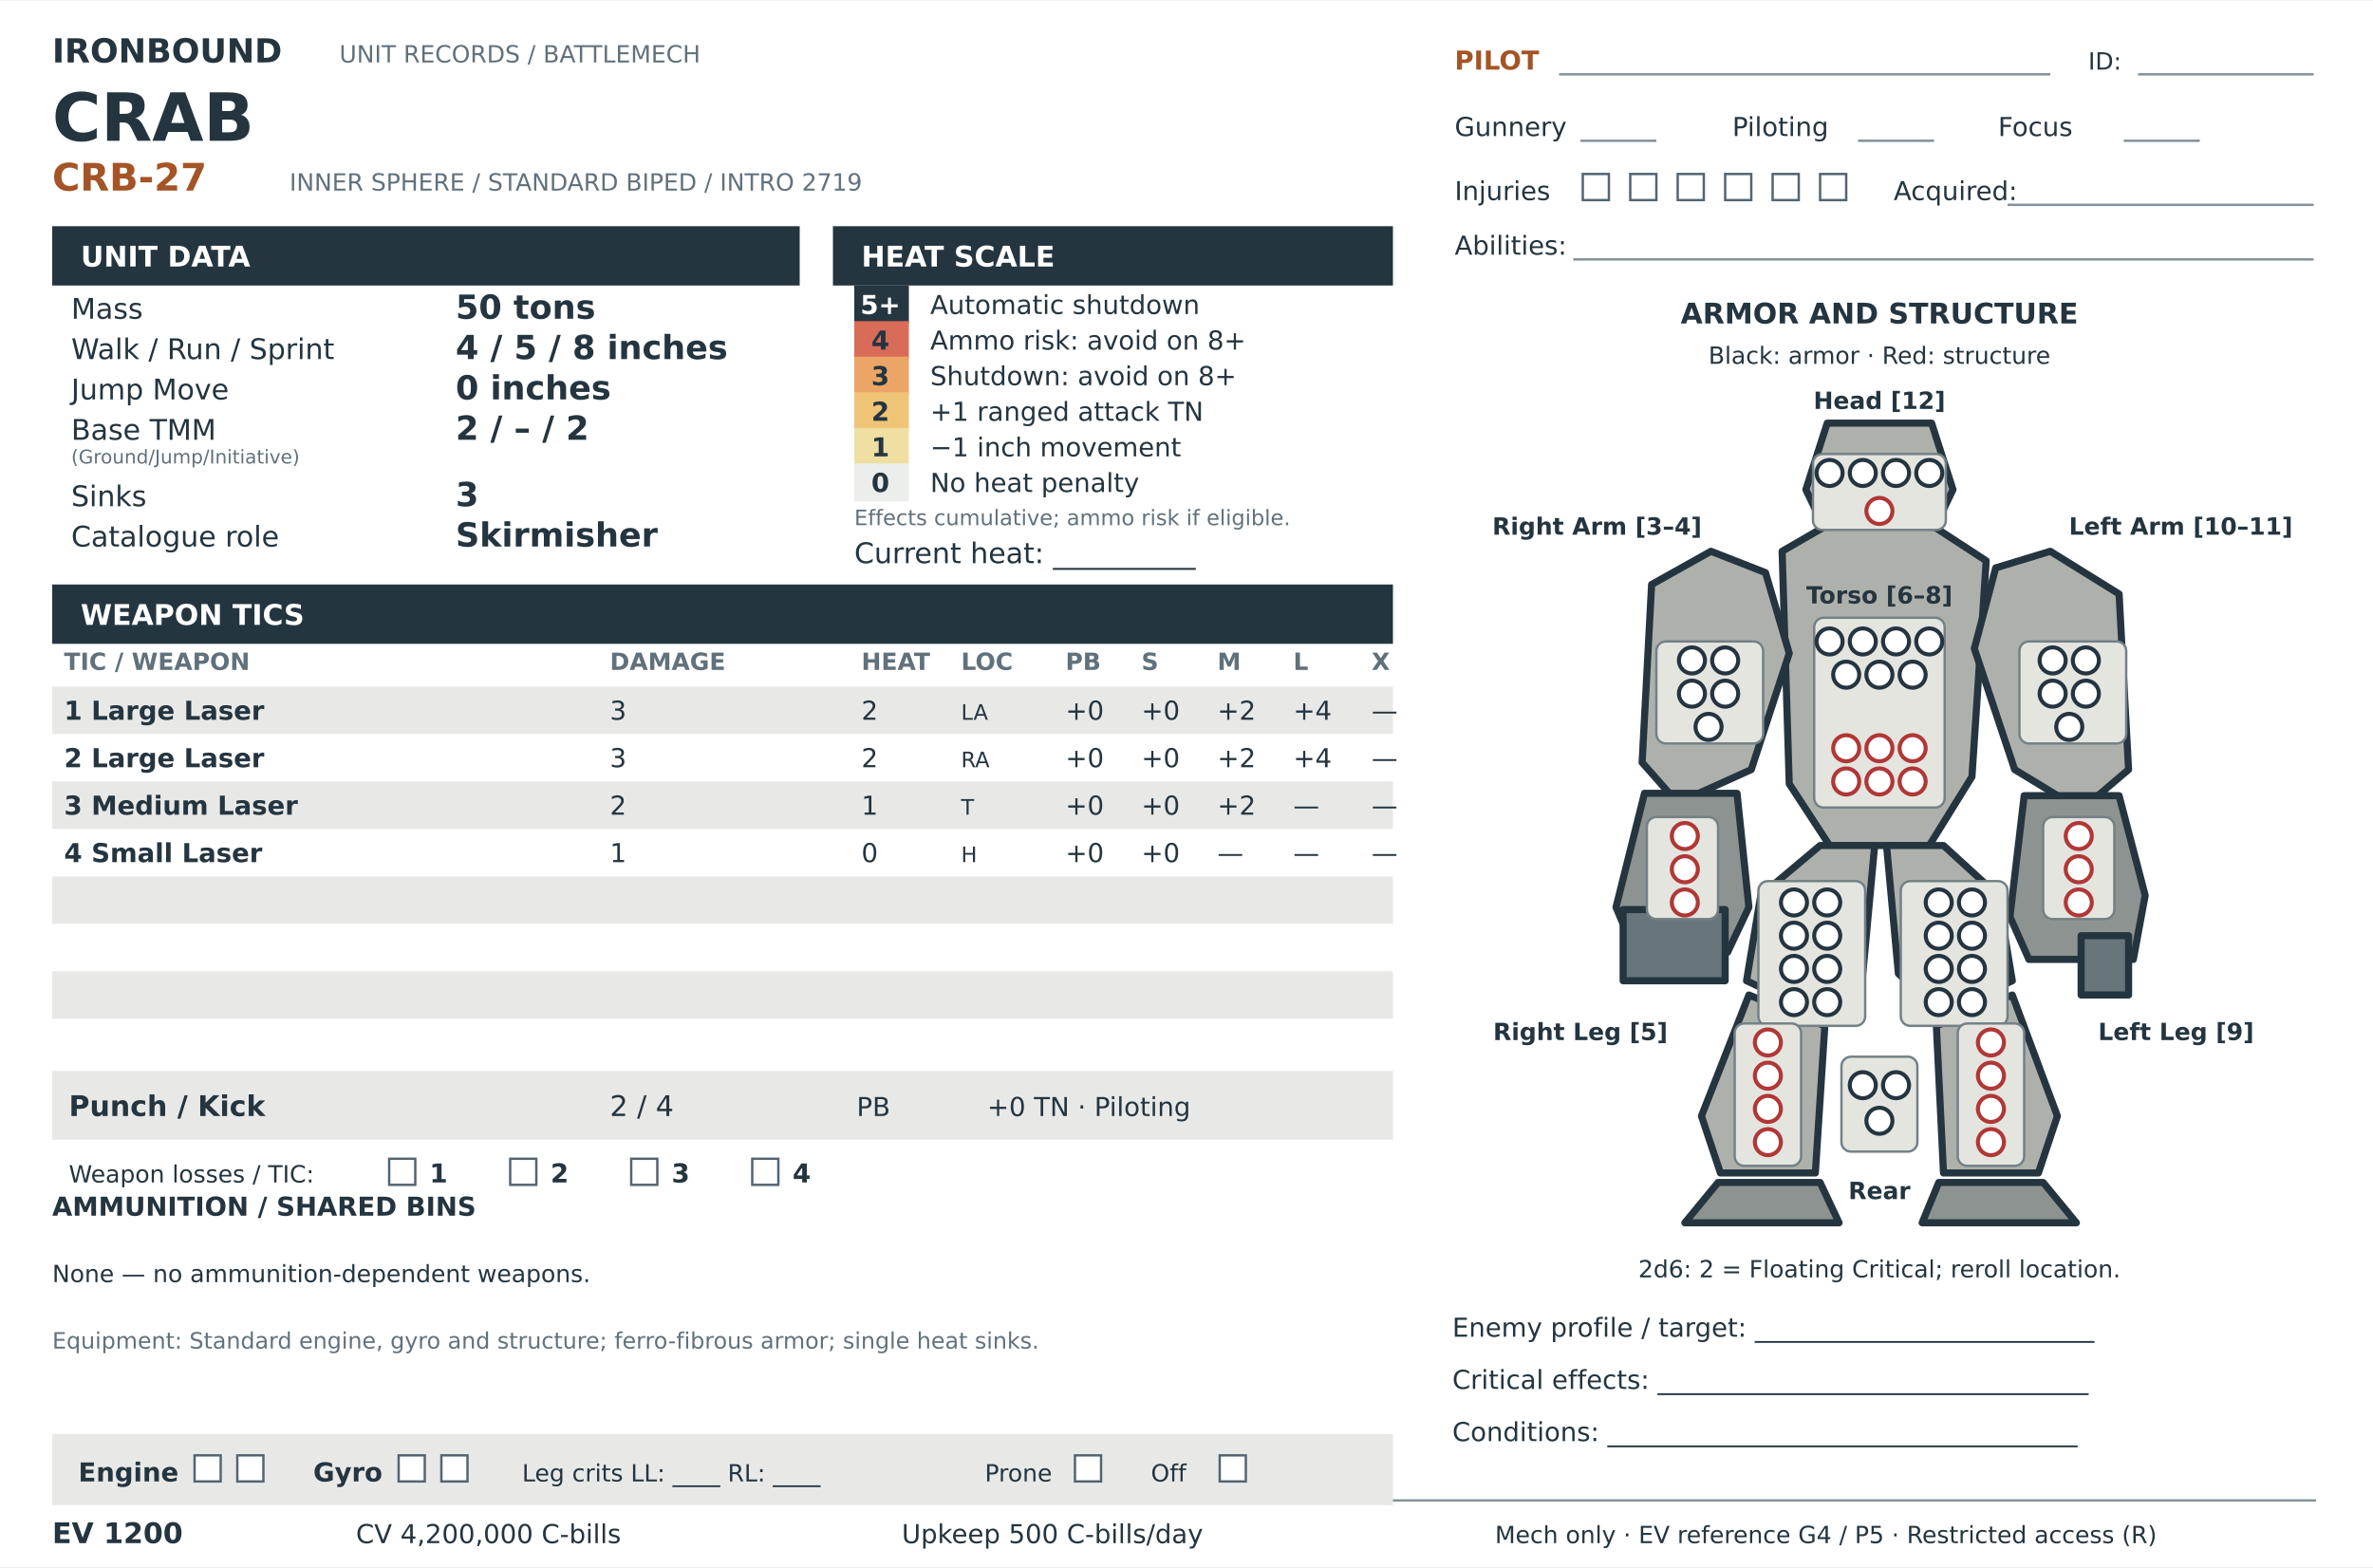
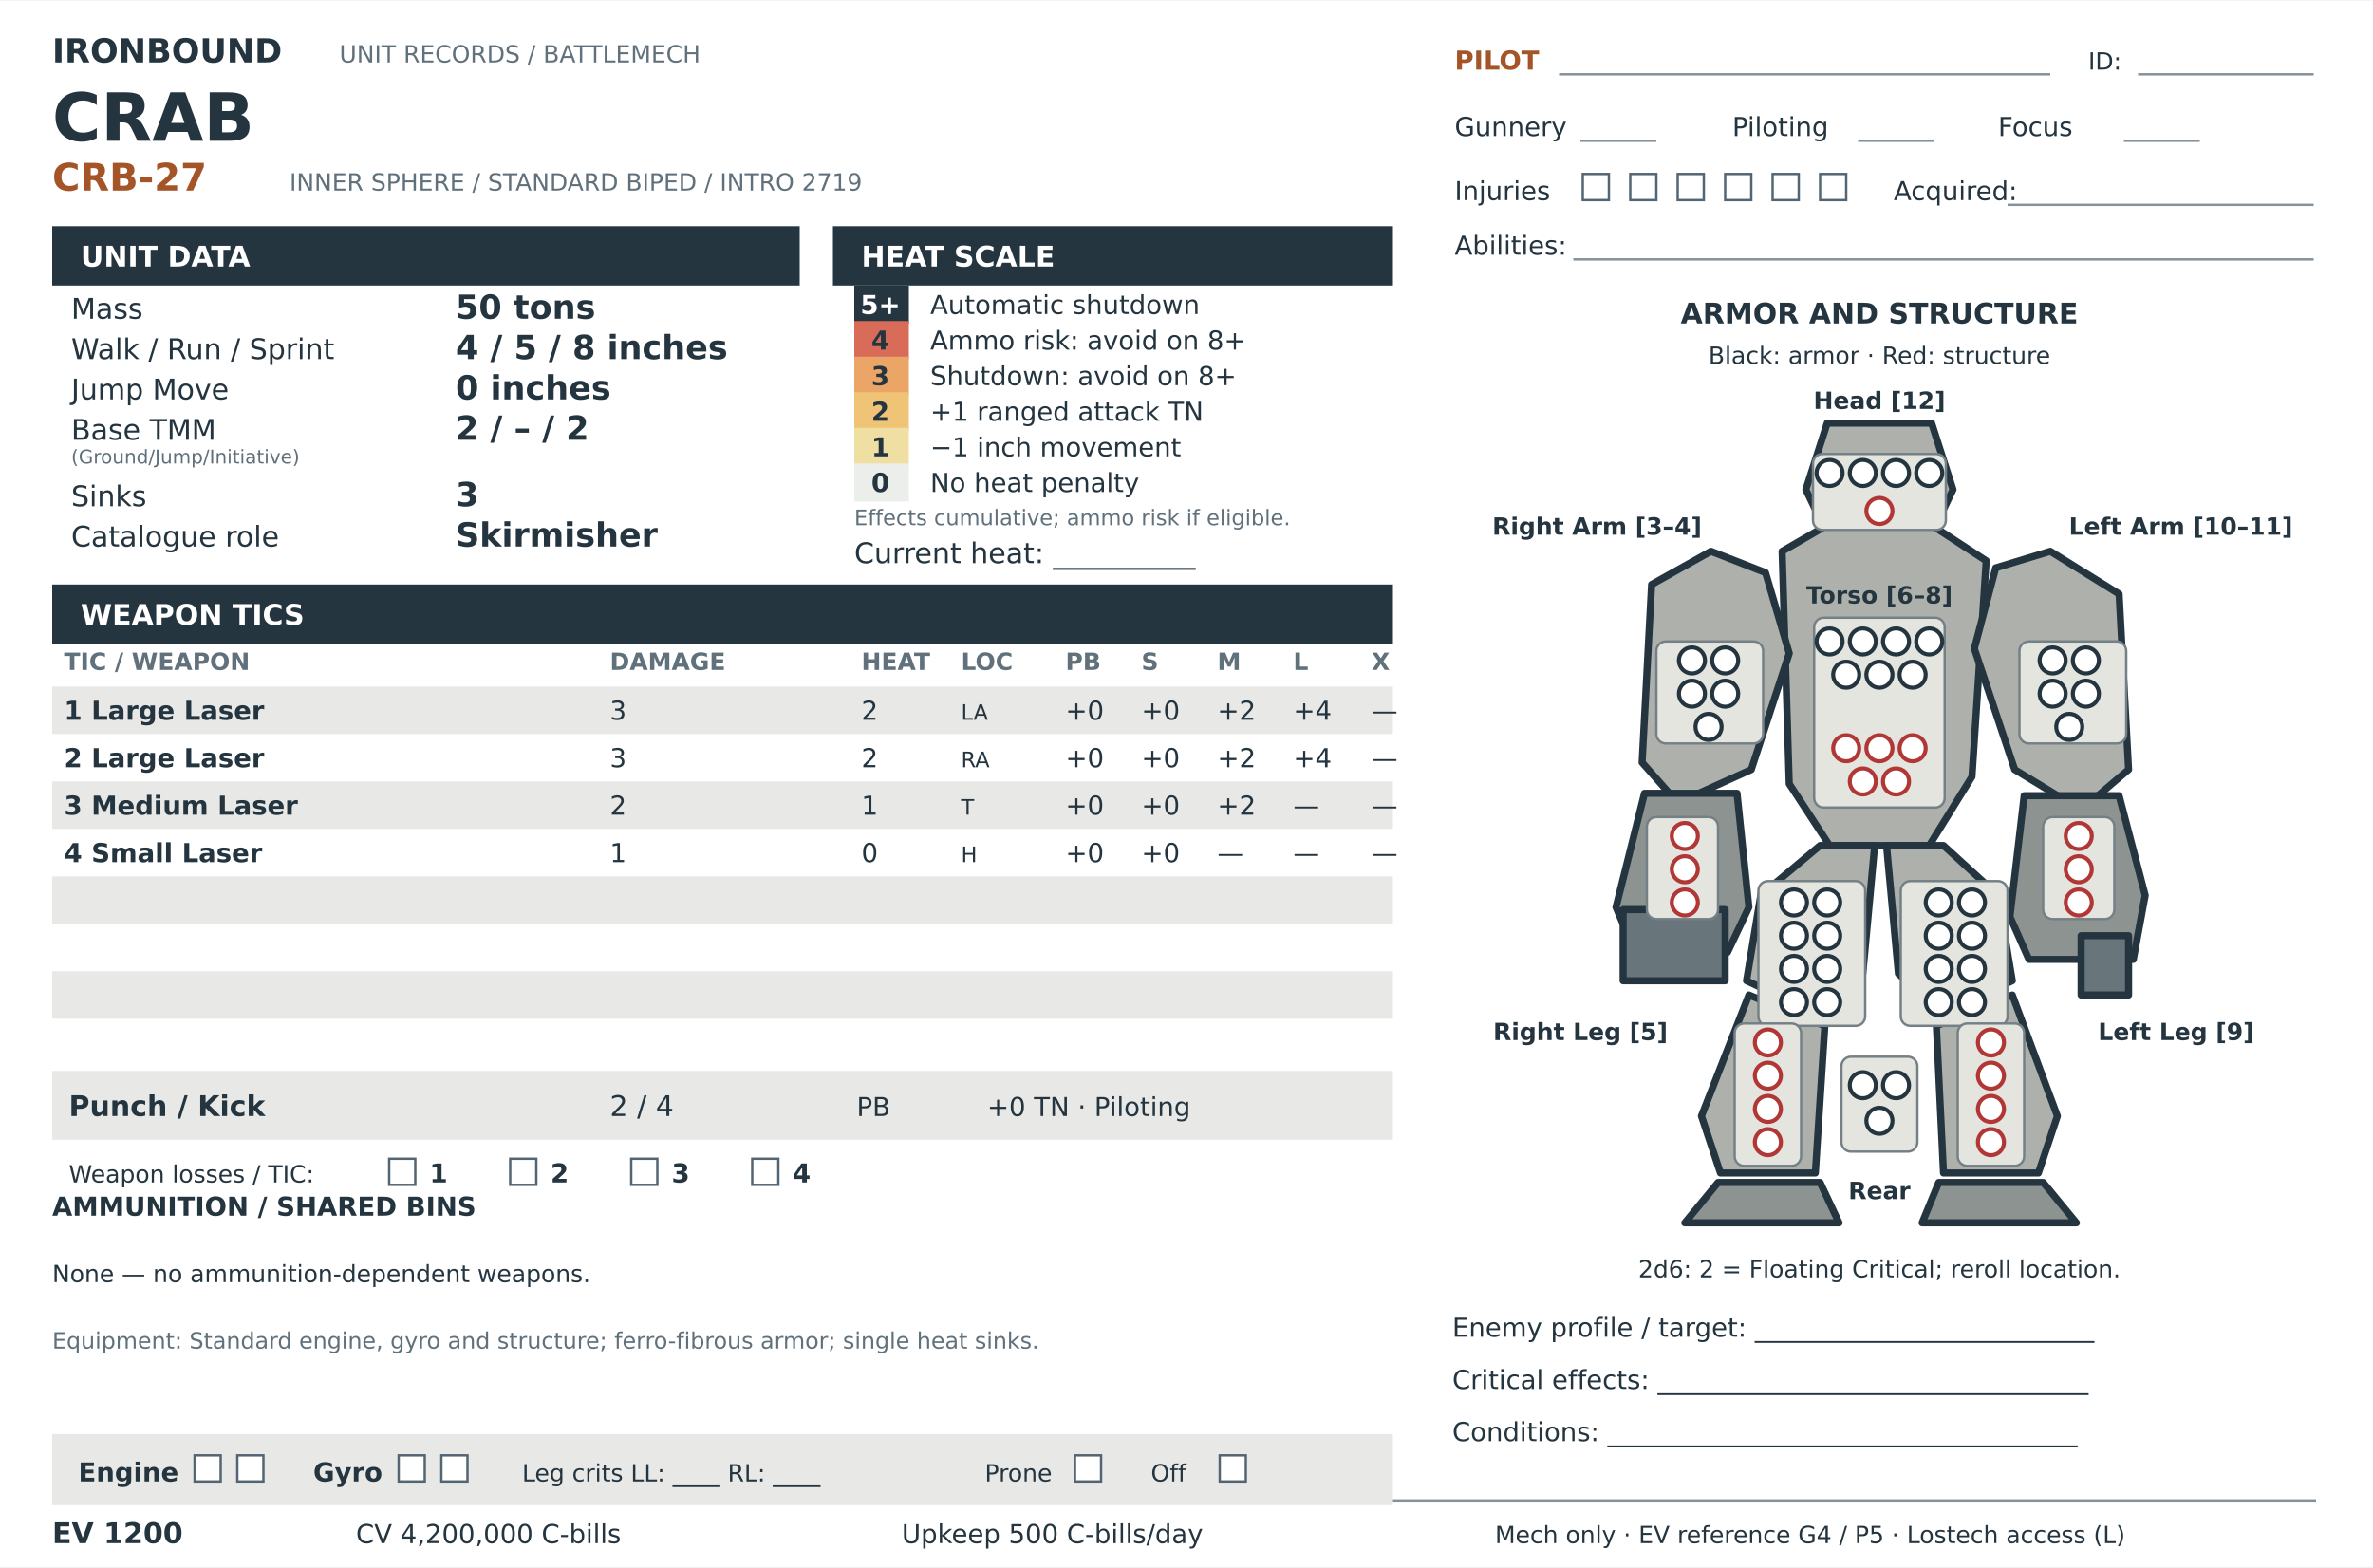
<svg xmlns="http://www.w3.org/2000/svg" width="277mm" height="183mm" viewBox="0 0 1000 660" role="img" aria-labelledby="title desc">
  <g font-family="Arial, Helvetica, sans-serif">
    <rect x="0" y="0" width="1000" height="660" rx="0" fill="#fff" stroke="none" />
    <text x="22" y="26" font-family="DejaVu Sans, Arial, sans-serif" font-size="14" font-weight="bold" fill="#243540" text-anchor="start">IRONBOUND</text>
    <text x="143" y="26" font-family="DejaVu Sans, Arial, sans-serif" font-size="10" fill="#61717c" text-anchor="start">UNIT RECORDS / BATTLEMECH</text>
    <text x="22" y="59" font-family="DejaVu Sans, Arial, sans-serif" font-size="28" font-weight="bold" fill="#243540" text-anchor="start">CRAB</text>
    <text x="22" y="80" font-family="DejaVu Sans, Arial, sans-serif" font-size="16" font-weight="bold" fill="#a45426" text-anchor="start">CRB-27</text>
    <text x="122" y="80" font-family="DejaVu Sans, Arial, sans-serif" font-size="10" fill="#61717c" text-anchor="start">INNER SPHERE / STANDARD BIPED / INTRO 2719</text>
    <text x="613" y="29" font-family="DejaVu Sans, Arial, sans-serif" font-size="11" font-weight="bold" fill="#a45426" text-anchor="start">PILOT</text>
    <path d="M657 31H864" fill="none" stroke="#83919a" />
    <text x="880" y="29" font-family="DejaVu Sans, Arial, sans-serif" font-size="10" fill="#243540" text-anchor="start">ID:</text>
    <path d="M901 31H975" fill="none" stroke="#83919a" />
    <text x="613" y="57" font-family="DejaVu Sans, Arial, sans-serif" font-size="11" fill="#243540" text-anchor="start">Gunnery</text>
    <path d="M666 59H698" fill="none" stroke="#83919a" />
    <text x="730" y="57" font-family="DejaVu Sans, Arial, sans-serif" font-size="11" fill="#243540" text-anchor="start">Piloting</text>
    <path d="M783 59H815" fill="none" stroke="#83919a" />
    <text x="842" y="57" font-family="DejaVu Sans, Arial, sans-serif" font-size="11" fill="#243540" text-anchor="start">Focus</text>
    <path d="M895 59H927" fill="none" stroke="#83919a" />
    <text x="613" y="84" font-family="DejaVu Sans, Arial, sans-serif" font-size="11" fill="#243540" text-anchor="start">Injuries</text>
    <rect x="667" y="73" width="11" height="11" rx="0" fill="#fff" stroke="#536572" />
    <rect x="687" y="73" width="11" height="11" rx="0" fill="#fff" stroke="#536572" />
    <rect x="707" y="73" width="11" height="11" rx="0" fill="#fff" stroke="#536572" />
    <rect x="727" y="73" width="11" height="11" rx="0" fill="#fff" stroke="#536572" />
    <rect x="747" y="73" width="11" height="11" rx="0" fill="#fff" stroke="#536572" />
    <rect x="767" y="73" width="11" height="11" rx="0" fill="#fff" stroke="#536572" />
    <text x="798" y="84" font-family="DejaVu Sans, Arial, sans-serif" font-size="11" fill="#243540" text-anchor="start">Acquired:</text>
    <path d="M846 86H975" fill="none" stroke="#83919a" />
    <text x="613" y="107" font-family="DejaVu Sans, Arial, sans-serif" font-size="11" fill="#243540" text-anchor="start">Abilities:</text>
    <path d="M663 109H975" fill="none" stroke="#83919a" />
    <rect x="22" y="95" width="315" height="25" rx="0" fill="#243540" stroke="none" />
    <text x="34" y="112" font-family="DejaVu Sans, Arial, sans-serif" font-size="12" font-weight="bold" fill="#fff" text-anchor="start">UNIT DATA</text>
    <rect x="351" y="95" width="236" height="25" rx="0" fill="#243540" stroke="none" />
    <text x="363" y="112" font-family="DejaVu Sans, Arial, sans-serif" font-size="12" font-weight="bold" fill="#fff" text-anchor="start">HEAT SCALE</text>
    <text x="30" y="134" font-family="DejaVu Sans, Arial, sans-serif" font-size="12" fill="#243540" text-anchor="start">Mass</text>
    <text x="192" y="134" font-family="DejaVu Sans, Arial, sans-serif" font-size="14" font-weight="bold" fill="#243540" text-anchor="start">50 tons</text>
    <text x="30" y="151" font-family="DejaVu Sans, Arial, sans-serif" font-size="12" fill="#243540" text-anchor="start">Walk / Run / Sprint</text>
    <text x="192" y="151" font-family="DejaVu Sans, Arial, sans-serif" font-size="14" font-weight="bold" fill="#243540" text-anchor="start">4 / 5 / 8 inches</text>
    <text x="30" y="168" font-family="DejaVu Sans, Arial, sans-serif" font-size="12" fill="#243540" text-anchor="start">Jump Move</text>
    <text x="192" y="168" font-family="DejaVu Sans, Arial, sans-serif" font-size="14" font-weight="bold" fill="#243540" text-anchor="start">0 inches</text>
    <text x="30" y="185" font-family="DejaVu Sans, Arial, sans-serif" font-size="12" fill="#243540" text-anchor="start">Base TMM</text>
    <text x="30" y="195" font-family="DejaVu Sans, Arial, sans-serif" font-size="8" fill="#61717c" text-anchor="start">(Ground/Jump/Initiative)</text>
    <text x="192" y="185" font-family="DejaVu Sans, Arial, sans-serif" font-size="14" font-weight="bold" fill="#243540" text-anchor="start">2 / – / 2</text>
    <text x="30" y="213" font-family="DejaVu Sans, Arial, sans-serif" font-size="12" fill="#243540" text-anchor="start">Sinks</text>
    <text x="192" y="213" font-family="DejaVu Sans, Arial, sans-serif" font-size="14" font-weight="bold" fill="#243540" text-anchor="start">3</text>
    <text x="30" y="230" font-family="DejaVu Sans, Arial, sans-serif" font-size="12" fill="#243540" text-anchor="start">Catalogue role</text>
    <text x="192" y="230" font-family="DejaVu Sans, Arial, sans-serif" font-size="14" font-weight="bold" fill="#243540" text-anchor="start">Skirmisher</text>
    <rect x="360" y="120" width="23" height="16" rx="0" fill="#263640" stroke="none" />
    <text x="371" y="132" font-family="DejaVu Sans, Arial, sans-serif" font-size="11" font-weight="bold" fill="#fff" text-anchor="middle">5+</text>
    <text x="392" y="132" font-family="DejaVu Sans, Arial, sans-serif" font-size="11" fill="#243540" text-anchor="start">Automatic shutdown</text>
    <rect x="360" y="135" width="23" height="16" rx="0" fill="#d96c59" stroke="none" />
    <text x="371" y="147" font-family="DejaVu Sans, Arial, sans-serif" font-size="11" font-weight="bold" fill="#243540" text-anchor="middle">4</text>
    <text x="392" y="147" font-family="DejaVu Sans, Arial, sans-serif" font-size="11" fill="#243540" text-anchor="start">Ammo risk: avoid on 8+</text>
    <rect x="360" y="150" width="23" height="16" rx="0" fill="#eba667" stroke="none" />
    <text x="371" y="162" font-family="DejaVu Sans, Arial, sans-serif" font-size="11" font-weight="bold" fill="#243540" text-anchor="middle">3</text>
    <text x="392" y="162" font-family="DejaVu Sans, Arial, sans-serif" font-size="11" fill="#243540" text-anchor="start">Shutdown: avoid on 8+</text>
    <rect x="360" y="165" width="23" height="16" rx="0" fill="#f0c476" stroke="none" />
    <text x="371" y="177" font-family="DejaVu Sans, Arial, sans-serif" font-size="11" font-weight="bold" fill="#243540" text-anchor="middle">2</text>
    <text x="392" y="177" font-family="DejaVu Sans, Arial, sans-serif" font-size="11" fill="#243540" text-anchor="start">+1 ranged attack TN</text>
    <rect x="360" y="180" width="23" height="16" rx="0" fill="#efdfa2" stroke="none" />
    <text x="371" y="192" font-family="DejaVu Sans, Arial, sans-serif" font-size="11" font-weight="bold" fill="#243540" text-anchor="middle">1</text>
    <text x="392" y="192" font-family="DejaVu Sans, Arial, sans-serif" font-size="11" fill="#243540" text-anchor="start">−1 inch movement</text>
    <rect x="360" y="195" width="23" height="16" rx="0" fill="#eceeeb" stroke="none" />
    <text x="371" y="207" font-family="DejaVu Sans, Arial, sans-serif" font-size="11" font-weight="bold" fill="#243540" text-anchor="middle">0</text>
    <text x="392" y="207" font-family="DejaVu Sans, Arial, sans-serif" font-size="11" fill="#243540" text-anchor="start">No heat penalty</text>
    <text x="360" y="221" font-family="DejaVu Sans, Arial, sans-serif" font-size="9" fill="#61717c" text-anchor="start">Effects cumulative; ammo risk if eligible.</text>
    <text x="360" y="237" font-family="DejaVu Sans, Arial, sans-serif" font-size="12" fill="#243540" text-anchor="start">Current heat: __________</text>
    <rect x="22" y="246" width="565" height="25" rx="0" fill="#243540" stroke="none" />
    <text x="34" y="263" font-family="DejaVu Sans, Arial, sans-serif" font-size="12" font-weight="bold" fill="#fff" text-anchor="start">WEAPON TICS</text>
    <text x="27" y="282" font-family="DejaVu Sans, Arial, sans-serif" font-size="10" font-weight="bold" fill="#61717c" text-anchor="start">TIC / WEAPON</text>
    <text x="257" y="282" font-family="DejaVu Sans, Arial, sans-serif" font-size="10" font-weight="bold" fill="#61717c" text-anchor="start">DAMAGE</text>
    <text x="363" y="282" font-family="DejaVu Sans, Arial, sans-serif" font-size="10" font-weight="bold" fill="#61717c" text-anchor="start">HEAT</text>
    <text x="405" y="282" font-family="DejaVu Sans, Arial, sans-serif" font-size="10" font-weight="bold" fill="#61717c" text-anchor="start">LOC</text>
    <text x="449" y="282" font-family="DejaVu Sans, Arial, sans-serif" font-size="10" font-weight="bold" fill="#61717c" text-anchor="start">PB</text>
    <text x="481" y="282" font-family="DejaVu Sans, Arial, sans-serif" font-size="10" font-weight="bold" fill="#61717c" text-anchor="start">S</text>
    <text x="513" y="282" font-family="DejaVu Sans, Arial, sans-serif" font-size="10" font-weight="bold" fill="#61717c" text-anchor="start">M</text>
    <text x="545" y="282" font-family="DejaVu Sans, Arial, sans-serif" font-size="10" font-weight="bold" fill="#61717c" text-anchor="start">L</text>
    <text x="578" y="282" font-family="DejaVu Sans, Arial, sans-serif" font-size="10" font-weight="bold" fill="#61717c" text-anchor="start">X</text>
    <rect x="22" y="289" width="565" height="20" rx="0" fill="#e8e9e7" stroke="none" />
    <text x="27" y="303" font-family="DejaVu Sans, Arial, sans-serif" font-size="11" font-weight="bold" fill="#243540" text-anchor="start">1  Large Laser</text>
    <text x="257" y="303" font-family="DejaVu Sans, Arial, sans-serif" font-size="11" fill="#243540" text-anchor="start">3</text>
    <text x="363" y="303" font-family="DejaVu Sans, Arial, sans-serif" font-size="11" fill="#243540" text-anchor="start">2</text>
    <text x="405" y="303" font-family="DejaVu Sans, Arial, sans-serif" font-size="9" fill="#243540" text-anchor="start">LA</text>
    <text x="449" y="303" font-family="DejaVu Sans, Arial, sans-serif" font-size="11" fill="#243540" text-anchor="start">+0</text>
    <text x="481" y="303" font-family="DejaVu Sans, Arial, sans-serif" font-size="11" fill="#243540" text-anchor="start">+0</text>
    <text x="513" y="303" font-family="DejaVu Sans, Arial, sans-serif" font-size="11" fill="#243540" text-anchor="start">+2</text>
    <text x="545" y="303" font-family="DejaVu Sans, Arial, sans-serif" font-size="11" fill="#243540" text-anchor="start">+4</text>
    <text x="578" y="303" font-family="DejaVu Sans, Arial, sans-serif" font-size="11" fill="#243540" text-anchor="start">—</text>
    <text x="27" y="323" font-family="DejaVu Sans, Arial, sans-serif" font-size="11" font-weight="bold" fill="#243540" text-anchor="start">2  Large Laser</text>
    <text x="257" y="323" font-family="DejaVu Sans, Arial, sans-serif" font-size="11" fill="#243540" text-anchor="start">3</text>
    <text x="363" y="323" font-family="DejaVu Sans, Arial, sans-serif" font-size="11" fill="#243540" text-anchor="start">2</text>
    <text x="405" y="323" font-family="DejaVu Sans, Arial, sans-serif" font-size="9" fill="#243540" text-anchor="start">RA</text>
    <text x="449" y="323" font-family="DejaVu Sans, Arial, sans-serif" font-size="11" fill="#243540" text-anchor="start">+0</text>
    <text x="481" y="323" font-family="DejaVu Sans, Arial, sans-serif" font-size="11" fill="#243540" text-anchor="start">+0</text>
    <text x="513" y="323" font-family="DejaVu Sans, Arial, sans-serif" font-size="11" fill="#243540" text-anchor="start">+2</text>
    <text x="545" y="323" font-family="DejaVu Sans, Arial, sans-serif" font-size="11" fill="#243540" text-anchor="start">+4</text>
    <text x="578" y="323" font-family="DejaVu Sans, Arial, sans-serif" font-size="11" fill="#243540" text-anchor="start">—</text>
    <rect x="22" y="329" width="565" height="20" rx="0" fill="#e8e9e7" stroke="none" />
    <text x="27" y="343" font-family="DejaVu Sans, Arial, sans-serif" font-size="11" font-weight="bold" fill="#243540" text-anchor="start">3  Medium Laser</text>
    <text x="257" y="343" font-family="DejaVu Sans, Arial, sans-serif" font-size="11" fill="#243540" text-anchor="start">2</text>
    <text x="363" y="343" font-family="DejaVu Sans, Arial, sans-serif" font-size="11" fill="#243540" text-anchor="start">1</text>
    <text x="405" y="343" font-family="DejaVu Sans, Arial, sans-serif" font-size="9" fill="#243540" text-anchor="start">T</text>
    <text x="449" y="343" font-family="DejaVu Sans, Arial, sans-serif" font-size="11" fill="#243540" text-anchor="start">+0</text>
    <text x="481" y="343" font-family="DejaVu Sans, Arial, sans-serif" font-size="11" fill="#243540" text-anchor="start">+0</text>
    <text x="513" y="343" font-family="DejaVu Sans, Arial, sans-serif" font-size="11" fill="#243540" text-anchor="start">+2</text>
    <text x="545" y="343" font-family="DejaVu Sans, Arial, sans-serif" font-size="11" fill="#243540" text-anchor="start">—</text>
    <text x="578" y="343" font-family="DejaVu Sans, Arial, sans-serif" font-size="11" fill="#243540" text-anchor="start">—</text>
    <text x="27" y="363" font-family="DejaVu Sans, Arial, sans-serif" font-size="11" font-weight="bold" fill="#243540" text-anchor="start">4  Small Laser</text>
    <text x="257" y="363" font-family="DejaVu Sans, Arial, sans-serif" font-size="11" fill="#243540" text-anchor="start">1</text>
    <text x="363" y="363" font-family="DejaVu Sans, Arial, sans-serif" font-size="11" fill="#243540" text-anchor="start">0</text>
    <text x="405" y="363" font-family="DejaVu Sans, Arial, sans-serif" font-size="9" fill="#243540" text-anchor="start">H</text>
    <text x="449" y="363" font-family="DejaVu Sans, Arial, sans-serif" font-size="11" fill="#243540" text-anchor="start">+0</text>
    <text x="481" y="363" font-family="DejaVu Sans, Arial, sans-serif" font-size="11" fill="#243540" text-anchor="start">+0</text>
    <text x="513" y="363" font-family="DejaVu Sans, Arial, sans-serif" font-size="11" fill="#243540" text-anchor="start">—</text>
    <text x="545" y="363" font-family="DejaVu Sans, Arial, sans-serif" font-size="11" fill="#243540" text-anchor="start">—</text>
    <text x="578" y="363" font-family="DejaVu Sans, Arial, sans-serif" font-size="11" fill="#243540" text-anchor="start">—</text>
    <rect x="22" y="369" width="565" height="20" rx="0" fill="#e8e9e7" stroke="none" />
    <text x="27" y="383" font-family="DejaVu Sans, Arial, sans-serif" font-size="11" font-weight="bold" fill="#243540" text-anchor="start" />
    <text x="257" y="383" font-family="DejaVu Sans, Arial, sans-serif" font-size="11" fill="#243540" text-anchor="start" />
    <text x="363" y="383" font-family="DejaVu Sans, Arial, sans-serif" font-size="11" fill="#243540" text-anchor="start" />
    <text x="405" y="383" font-family="DejaVu Sans, Arial, sans-serif" font-size="11" fill="#243540" text-anchor="start" />
    <text x="449" y="383" font-family="DejaVu Sans, Arial, sans-serif" font-size="11" fill="#243540" text-anchor="start" />
    <text x="481" y="383" font-family="DejaVu Sans, Arial, sans-serif" font-size="11" fill="#243540" text-anchor="start" />
    <text x="513" y="383" font-family="DejaVu Sans, Arial, sans-serif" font-size="11" fill="#243540" text-anchor="start" />
    <text x="545" y="383" font-family="DejaVu Sans, Arial, sans-serif" font-size="11" fill="#243540" text-anchor="start" />
    <text x="578" y="383" font-family="DejaVu Sans, Arial, sans-serif" font-size="11" fill="#243540" text-anchor="start" />
    <text x="27" y="403" font-family="DejaVu Sans, Arial, sans-serif" font-size="11" font-weight="bold" fill="#243540" text-anchor="start" />
    <text x="257" y="403" font-family="DejaVu Sans, Arial, sans-serif" font-size="11" fill="#243540" text-anchor="start" />
    <text x="363" y="403" font-family="DejaVu Sans, Arial, sans-serif" font-size="11" fill="#243540" text-anchor="start" />
    <text x="405" y="403" font-family="DejaVu Sans, Arial, sans-serif" font-size="11" fill="#243540" text-anchor="start" />
    <text x="449" y="403" font-family="DejaVu Sans, Arial, sans-serif" font-size="11" fill="#243540" text-anchor="start" />
    <text x="481" y="403" font-family="DejaVu Sans, Arial, sans-serif" font-size="11" fill="#243540" text-anchor="start" />
    <text x="513" y="403" font-family="DejaVu Sans, Arial, sans-serif" font-size="11" fill="#243540" text-anchor="start" />
    <text x="545" y="403" font-family="DejaVu Sans, Arial, sans-serif" font-size="11" fill="#243540" text-anchor="start" />
    <text x="578" y="403" font-family="DejaVu Sans, Arial, sans-serif" font-size="11" fill="#243540" text-anchor="start" />
    <rect x="22" y="409" width="565" height="20" rx="0" fill="#e8e9e7" stroke="none" />
    <text x="27" y="423" font-family="DejaVu Sans, Arial, sans-serif" font-size="11" font-weight="bold" fill="#243540" text-anchor="start" />
    <text x="257" y="423" font-family="DejaVu Sans, Arial, sans-serif" font-size="11" fill="#243540" text-anchor="start" />
    <text x="363" y="423" font-family="DejaVu Sans, Arial, sans-serif" font-size="11" fill="#243540" text-anchor="start" />
    <text x="405" y="423" font-family="DejaVu Sans, Arial, sans-serif" font-size="11" fill="#243540" text-anchor="start" />
    <text x="449" y="423" font-family="DejaVu Sans, Arial, sans-serif" font-size="11" fill="#243540" text-anchor="start" />
    <text x="481" y="423" font-family="DejaVu Sans, Arial, sans-serif" font-size="11" fill="#243540" text-anchor="start" />
    <text x="513" y="423" font-family="DejaVu Sans, Arial, sans-serif" font-size="11" fill="#243540" text-anchor="start" />
    <text x="545" y="423" font-family="DejaVu Sans, Arial, sans-serif" font-size="11" fill="#243540" text-anchor="start" />
    <text x="578" y="423" font-family="DejaVu Sans, Arial, sans-serif" font-size="11" fill="#243540" text-anchor="start" />
    <text x="27" y="443" font-family="DejaVu Sans, Arial, sans-serif" font-size="11" font-weight="bold" fill="#243540" text-anchor="start" />
    <text x="257" y="443" font-family="DejaVu Sans, Arial, sans-serif" font-size="11" fill="#243540" text-anchor="start" />
    <text x="363" y="443" font-family="DejaVu Sans, Arial, sans-serif" font-size="11" fill="#243540" text-anchor="start" />
    <text x="405" y="443" font-family="DejaVu Sans, Arial, sans-serif" font-size="11" fill="#243540" text-anchor="start" />
    <text x="449" y="443" font-family="DejaVu Sans, Arial, sans-serif" font-size="11" fill="#243540" text-anchor="start" />
    <text x="481" y="443" font-family="DejaVu Sans, Arial, sans-serif" font-size="11" fill="#243540" text-anchor="start" />
    <text x="513" y="443" font-family="DejaVu Sans, Arial, sans-serif" font-size="11" fill="#243540" text-anchor="start" />
    <text x="545" y="443" font-family="DejaVu Sans, Arial, sans-serif" font-size="11" fill="#243540" text-anchor="start" />
    <text x="578" y="443" font-family="DejaVu Sans, Arial, sans-serif" font-size="11" fill="#243540" text-anchor="start" />
    <rect x="22" y="451" width="565" height="29" rx="0" fill="#e8e9e7" stroke="none" />
    <text x="29" y="470" font-family="DejaVu Sans, Arial, sans-serif" font-size="12" font-weight="bold" fill="#243540" text-anchor="start">Punch / Kick</text>
    <text x="257" y="470" font-family="DejaVu Sans, Arial, sans-serif" font-size="12" fill="#243540" text-anchor="start">2 / 4</text>
    <text x="361" y="470" font-family="DejaVu Sans, Arial, sans-serif" font-size="11" fill="#243540" text-anchor="start">PB</text>
    <text x="416" y="470" font-family="DejaVu Sans, Arial, sans-serif" font-size="11" fill="#243540" text-anchor="start">+0 TN · Piloting</text>
    <g transform="translate(612 120)">
      <text x="180" y="16" font-family="DejaVu Sans, Arial, sans-serif" font-size="12" font-weight="bold" fill="#243540" text-anchor="middle">ARMOR AND STRUCTURE</text>
      <text x="180" y="33" font-family="DejaVu Sans, Arial, sans-serif" font-size="10" fill="#243540" text-anchor="middle">Black: armor · Red: structure</text>
      <path d="M158 58H202L211 86L200 109H160L149 86Z" fill="#aeb1ab" stroke="#243540" stroke-width="3" stroke-linejoin="round" />
      <path d="M139 112L158 101H202L225 116L219 207L201 236H159L142 210Z" fill="#aeb1ab" stroke="#243540" stroke-width="3" stroke-linejoin="round" />
      <path d="M132 121L109 112L84 126L80 201L95 218L126 204L142 155Z" fill="#aeb1ab" stroke="#243540" stroke-width="3" stroke-linejoin="round" />
      <path d="M229 119L252 112L281 130L285 204L265 221L237 204L220 153Z" fill="#aeb1ab" stroke="#243540" stroke-width="3" stroke-linejoin="round" />
      <path d="M81 214H120L125 262L116 281H77L69 262Z" fill="#8d9390" stroke="#243540" stroke-width="3" stroke-linejoin="round" />
      <path d="M241 215H281L292 257L287 284H243L235 266Z" fill="#8d9390" stroke="#243540" stroke-width="3" stroke-linejoin="round" />
      <path d="M72 263H115V293H72Z" fill="#68757a" stroke="#243540" stroke-width="3" stroke-linejoin="round" />
      <path d="M265 274H285V299H265Z" fill="#68757a" stroke="#243540" stroke-width="3" stroke-linejoin="round" />
      <path d="M155 236H178L173 290L154 307L124 293L130 257Z" fill="#aeb1ab" stroke="#243540" stroke-width="3" stroke-linejoin="round" />
      <path d="M183 236H207L230 257L236 293L206 307L188 290Z" fill="#aeb1ab" stroke="#243540" stroke-width="3" stroke-linejoin="round" />
      <path d="M125 299L157 312L153 374H113L105 350Z" fill="#aeb1ab" stroke="#243540" stroke-width="3" stroke-linejoin="round" />
      <path d="M204 312L236 299L255 350L247 374H207Z" fill="#aeb1ab" stroke="#243540" stroke-width="3" stroke-linejoin="round" />
      <path d="M112 378H155L163 395H98Z" fill="#8d9390" stroke="#243540" stroke-width="3" stroke-linejoin="round" />
      <path d="M205 378H249L263 395H198Z" fill="#8d9390" stroke="#243540" stroke-width="3" stroke-linejoin="round" />
      <rect x="152" y="71" width="56" height="32" rx="4" fill="#e4e5df" stroke="#748086" />
      <rect x="152.5" y="140" width="55" height="80" rx="4" fill="#e4e5df" stroke="#748086" />
      <rect x="86" y="150" width="45" height="43" rx="4" fill="#e4e5df" stroke="#748086" />
      <rect x="239" y="150" width="45" height="43" rx="4" fill="#e4e5df" stroke="#748086" />
      <rect x="82" y="224" width="30" height="43" rx="4" fill="#e4e5df" stroke="#748086" />
      <rect x="249" y="224" width="30" height="43" rx="4" fill="#e4e5df" stroke="#748086" />
      <rect x="129" y="251" width="45" height="61" rx="4" fill="#e4e5df" stroke="#748086" />
      <rect x="189" y="251" width="45" height="61" rx="4" fill="#e4e5df" stroke="#748086" />
      <rect x="119" y="311" width="28" height="60" rx="4" fill="#e4e5df" stroke="#748086" />
      <rect x="213" y="311" width="28" height="60" rx="4" fill="#e4e5df" stroke="#748086" />
      <rect x="164" y="325" width="32" height="40" rx="4" fill="#e4e5df" stroke="#748086" />
      <text x="180" y="52" font-family="DejaVu Sans, Arial, sans-serif" font-size="10" font-weight="bold" fill="#243540" text-anchor="middle">Head [12]</text>
      <text x="180" y="134" font-family="DejaVu Sans, Arial, sans-serif" font-size="10" font-weight="bold" fill="#243540" text-anchor="middle">Torso [6–8]</text>
      <text x="61" y="105" font-family="DejaVu Sans, Arial, sans-serif" font-size="10" font-weight="bold" fill="#243540" text-anchor="middle">Right Arm [3–4]</text>
      <text x="307" y="105" font-family="DejaVu Sans, Arial, sans-serif" font-size="10" font-weight="bold" fill="#243540" text-anchor="middle">Left Arm [10–11]</text>
      <text x="54" y="318" font-family="DejaVu Sans, Arial, sans-serif" font-size="10" font-weight="bold" fill="#243540" text-anchor="middle">Right Leg [5]</text>
      <text x="305" y="318" font-family="DejaVu Sans, Arial, sans-serif" font-size="10" font-weight="bold" fill="#243540" text-anchor="middle">Left Leg [9]</text>
      <text x="180" y="385" font-family="DejaVu Sans, Arial, sans-serif" font-size="10" font-weight="bold" fill="#243540" text-anchor="middle">Rear</text>
      <text x="180" y="418" font-family="DejaVu Sans, Arial, sans-serif" font-size="10" fill="#243540" text-anchor="middle">2d6: 2 = Floating Critical; reroll location.</text>
      <text x="0" y="443" font-family="DejaVu Sans, Arial, sans-serif" font-size="11" fill="#243540" text-anchor="start">Enemy profile / target: __________________________</text>
      <text x="0" y="465" font-family="DejaVu Sans, Arial, sans-serif" font-size="11" fill="#243540" text-anchor="start">Critical effects: _________________________________</text>
      <text x="0" y="487" font-family="DejaVu Sans, Arial, sans-serif" font-size="11" fill="#243540" text-anchor="start">Conditions: ____________________________________</text>
      <circle cx="159" cy="79" r="5.5" fill="#fff" stroke="#243540" stroke-width="1.7" />
      <circle cx="173" cy="79" r="5.5" fill="#fff" stroke="#243540" stroke-width="1.7" />
      <circle cx="187" cy="79" r="5.5" fill="#fff" stroke="#243540" stroke-width="1.7" />
      <circle cx="201" cy="79" r="5.5" fill="#fff" stroke="#243540" stroke-width="1.7" />
      <circle cx="180" cy="95" r="5.5" fill="#fff" stroke="#b13737" stroke-width="1.7" />
      <circle cx="159" cy="150" r="5.5" fill="#fff" stroke="#243540" stroke-width="1.7" />
      <circle cx="173" cy="150" r="5.5" fill="#fff" stroke="#243540" stroke-width="1.7" />
      <circle cx="187" cy="150" r="5.5" fill="#fff" stroke="#243540" stroke-width="1.7" />
      <circle cx="201" cy="150" r="5.5" fill="#fff" stroke="#243540" stroke-width="1.7" />
      <circle cx="166" cy="164" r="5.5" fill="#fff" stroke="#243540" stroke-width="1.7" />
      <circle cx="180" cy="164" r="5.5" fill="#fff" stroke="#243540" stroke-width="1.7" />
      <circle cx="194" cy="164" r="5.5" fill="#fff" stroke="#243540" stroke-width="1.7" />
      <circle cx="166" cy="195" r="5.5" fill="#fff" stroke="#b13737" stroke-width="1.7" />
      <circle cx="180" cy="195" r="5.5" fill="#fff" stroke="#b13737" stroke-width="1.7" />
      <circle cx="194" cy="195" r="5.5" fill="#fff" stroke="#b13737" stroke-width="1.7" />
-       <circle cx="166" cy="209" r="5.5" fill="#fff" stroke="#b13737" stroke-width="1.7" />
-       <circle cx="180" cy="209" r="5.5" fill="#fff" stroke="#b13737" stroke-width="1.7" />
-       <circle cx="194" cy="209" r="5.5" fill="#fff" stroke="#b13737" stroke-width="1.7" />
+       <circle cx="173" cy="209" r="5.5" fill="#fff" stroke="#b13737" stroke-width="1.7" />
+       <circle cx="187" cy="209" r="5.5" fill="#fff" stroke="#b13737" stroke-width="1.7" />
      <circle cx="101" cy="158" r="5.5" fill="#fff" stroke="#243540" stroke-width="1.7" />
      <circle cx="115" cy="158" r="5.5" fill="#fff" stroke="#243540" stroke-width="1.7" />
      <circle cx="101" cy="172" r="5.5" fill="#fff" stroke="#243540" stroke-width="1.7" />
      <circle cx="115" cy="172" r="5.5" fill="#fff" stroke="#243540" stroke-width="1.7" />
      <circle cx="108" cy="186" r="5.5" fill="#fff" stroke="#243540" stroke-width="1.7" />
      <circle cx="253" cy="158" r="5.5" fill="#fff" stroke="#243540" stroke-width="1.7" />
      <circle cx="267" cy="158" r="5.5" fill="#fff" stroke="#243540" stroke-width="1.7" />
      <circle cx="253" cy="172" r="5.5" fill="#fff" stroke="#243540" stroke-width="1.7" />
      <circle cx="267" cy="172" r="5.5" fill="#fff" stroke="#243540" stroke-width="1.7" />
      <circle cx="260" cy="186" r="5.5" fill="#fff" stroke="#243540" stroke-width="1.7" />
      <circle cx="98" cy="232" r="5.5" fill="#fff" stroke="#b13737" stroke-width="1.7" />
      <circle cx="98" cy="246" r="5.5" fill="#fff" stroke="#b13737" stroke-width="1.7" />
      <circle cx="98" cy="260" r="5.5" fill="#fff" stroke="#b13737" stroke-width="1.7" />
      <circle cx="264" cy="232" r="5.5" fill="#fff" stroke="#b13737" stroke-width="1.7" />
      <circle cx="264" cy="246" r="5.5" fill="#fff" stroke="#b13737" stroke-width="1.7" />
      <circle cx="264" cy="260" r="5.5" fill="#fff" stroke="#b13737" stroke-width="1.7" />
      <circle cx="144" cy="260" r="5.5" fill="#fff" stroke="#243540" stroke-width="1.7" />
      <circle cx="158" cy="260" r="5.5" fill="#fff" stroke="#243540" stroke-width="1.7" />
      <circle cx="144" cy="274" r="5.5" fill="#fff" stroke="#243540" stroke-width="1.7" />
      <circle cx="158" cy="274" r="5.5" fill="#fff" stroke="#243540" stroke-width="1.7" />
      <circle cx="144" cy="288" r="5.5" fill="#fff" stroke="#243540" stroke-width="1.7" />
      <circle cx="158" cy="288" r="5.5" fill="#fff" stroke="#243540" stroke-width="1.7" />
      <circle cx="144" cy="302" r="5.5" fill="#fff" stroke="#243540" stroke-width="1.7" />
      <circle cx="158" cy="302" r="5.5" fill="#fff" stroke="#243540" stroke-width="1.7" />
      <circle cx="205" cy="260" r="5.5" fill="#fff" stroke="#243540" stroke-width="1.7" />
      <circle cx="219" cy="260" r="5.5" fill="#fff" stroke="#243540" stroke-width="1.7" />
      <circle cx="205" cy="274" r="5.5" fill="#fff" stroke="#243540" stroke-width="1.7" />
      <circle cx="219" cy="274" r="5.5" fill="#fff" stroke="#243540" stroke-width="1.7" />
      <circle cx="205" cy="288" r="5.5" fill="#fff" stroke="#243540" stroke-width="1.7" />
      <circle cx="219" cy="288" r="5.5" fill="#fff" stroke="#243540" stroke-width="1.7" />
      <circle cx="205" cy="302" r="5.5" fill="#fff" stroke="#243540" stroke-width="1.7" />
      <circle cx="219" cy="302" r="5.5" fill="#fff" stroke="#243540" stroke-width="1.7" />
      <circle cx="133" cy="319" r="5.5" fill="#fff" stroke="#b13737" stroke-width="1.7" />
      <circle cx="133" cy="333" r="5.5" fill="#fff" stroke="#b13737" stroke-width="1.7" />
      <circle cx="133" cy="347" r="5.5" fill="#fff" stroke="#b13737" stroke-width="1.7" />
      <circle cx="133" cy="361" r="5.5" fill="#fff" stroke="#b13737" stroke-width="1.7" />
      <circle cx="227" cy="319" r="5.5" fill="#fff" stroke="#b13737" stroke-width="1.7" />
      <circle cx="227" cy="333" r="5.5" fill="#fff" stroke="#b13737" stroke-width="1.7" />
      <circle cx="227" cy="347" r="5.5" fill="#fff" stroke="#b13737" stroke-width="1.7" />
      <circle cx="227" cy="361" r="5.5" fill="#fff" stroke="#b13737" stroke-width="1.7" />
      <circle cx="173" cy="337" r="5.5" fill="#fff" stroke="#243540" stroke-width="1.7" />
      <circle cx="187" cy="337" r="5.5" fill="#fff" stroke="#243540" stroke-width="1.7" />
      <circle cx="180" cy="352" r="5.5" fill="#fff" stroke="#243540" stroke-width="1.7" />
    </g>
    <path d="M22 632H976" fill="none" stroke="#83919a" />
    <text x="22" y="650" font-family="DejaVu Sans, Arial, sans-serif" font-size="12" font-weight="bold" fill="#243540" text-anchor="start">EV 1200</text>
    <text x="150" y="650" font-family="DejaVu Sans, Arial, sans-serif" font-size="11" fill="#243540" text-anchor="start">CV 4,200,000 C-bills</text>
    <text x="380" y="650" font-family="DejaVu Sans, Arial, sans-serif" font-size="11" fill="#243540" text-anchor="start">Upkeep 500 C-bills/day</text>
-     <text x="630" y="650" font-family="DejaVu Sans, Arial, sans-serif" font-size="10" fill="#243540" text-anchor="start">Mech only · EV reference G4 / P5 · Restricted access (R)</text>
+     <text x="630" y="650" font-family="DejaVu Sans, Arial, sans-serif" font-size="10" fill="#243540" text-anchor="start">Mech only · EV reference G4 / P5 · Lostech access (L)</text>
    <text x="29" y="498" font-family="DejaVu Sans, Arial, sans-serif" font-size="10" fill="#243540" text-anchor="start">Weapon losses / TIC:</text>
    <rect x="164" y="488" width="11" height="11" fill="#fff" stroke="#536572" />
    <text x="181" y="498" font-family="DejaVu Sans, Arial, sans-serif" font-size="11" fill="#243540" text-anchor="start" font-weight="bold">1</text>
    <rect x="215" y="488" width="11" height="11" fill="#fff" stroke="#536572" />
    <text x="232" y="498" font-family="DejaVu Sans, Arial, sans-serif" font-size="11" fill="#243540" text-anchor="start" font-weight="bold">2</text>
    <rect x="266" y="488" width="11" height="11" fill="#fff" stroke="#536572" />
    <text x="283" y="498" font-family="DejaVu Sans, Arial, sans-serif" font-size="11" fill="#243540" text-anchor="start" font-weight="bold">3</text>
    <rect x="317" y="488" width="11" height="11" fill="#fff" stroke="#536572" />
    <text x="334" y="498" font-family="DejaVu Sans, Arial, sans-serif" font-size="11" fill="#243540" text-anchor="start" font-weight="bold">4</text>
    <text x="22" y="512" font-family="DejaVu Sans, Arial, sans-serif" font-size="11" fill="#243540" text-anchor="start" font-weight="bold">AMMUNITION / SHARED BINS</text>
    <text x="22" y="540" font-family="DejaVu Sans, Arial, sans-serif" font-size="10" fill="#243540" text-anchor="start">None — no ammunition-dependent weapons.</text>
    <text x="22" y="568" font-family="DejaVu Sans, Arial, sans-serif" font-size="9.5" fill="#61717c" text-anchor="start">Equipment: Standard engine, gyro and structure; ferro-fibrous armor; single heat sinks.</text>
    <rect x="22" y="604" width="565" height="30" fill="#e8e9e7" stroke="none" />
    <text x="33" y="624" font-family="DejaVu Sans, Arial, sans-serif" font-size="11" fill="#243540" text-anchor="start" font-weight="bold">Engine</text>
    <rect x="82" y="613" width="11" height="11" fill="#fff" stroke="#536572" />
    <rect x="100" y="613" width="11" height="11" fill="#fff" stroke="#536572" />
    <text x="132" y="624" font-family="DejaVu Sans, Arial, sans-serif" font-size="11" fill="#243540" text-anchor="start" font-weight="bold">Gyro</text>
    <rect x="168" y="613" width="11" height="11" fill="#fff" stroke="#536572" />
    <rect x="186" y="613" width="11" height="11" fill="#fff" stroke="#536572" />
    <text x="220" y="624" font-family="DejaVu Sans, Arial, sans-serif" font-size="10" fill="#243540" text-anchor="start">Leg crits LL: ____  RL: ____</text>
    <text x="415" y="624" font-family="DejaVu Sans, Arial, sans-serif" font-size="10" fill="#243540" text-anchor="start">Prone</text>
    <rect x="453" y="613" width="11" height="11" fill="#fff" stroke="#536572" />
    <text x="485" y="624" font-family="DejaVu Sans, Arial, sans-serif" font-size="10" fill="#243540" text-anchor="start">Off</text>
    <rect x="514" y="613" width="11" height="11" fill="#fff" stroke="#536572" />
  </g>
</svg>
